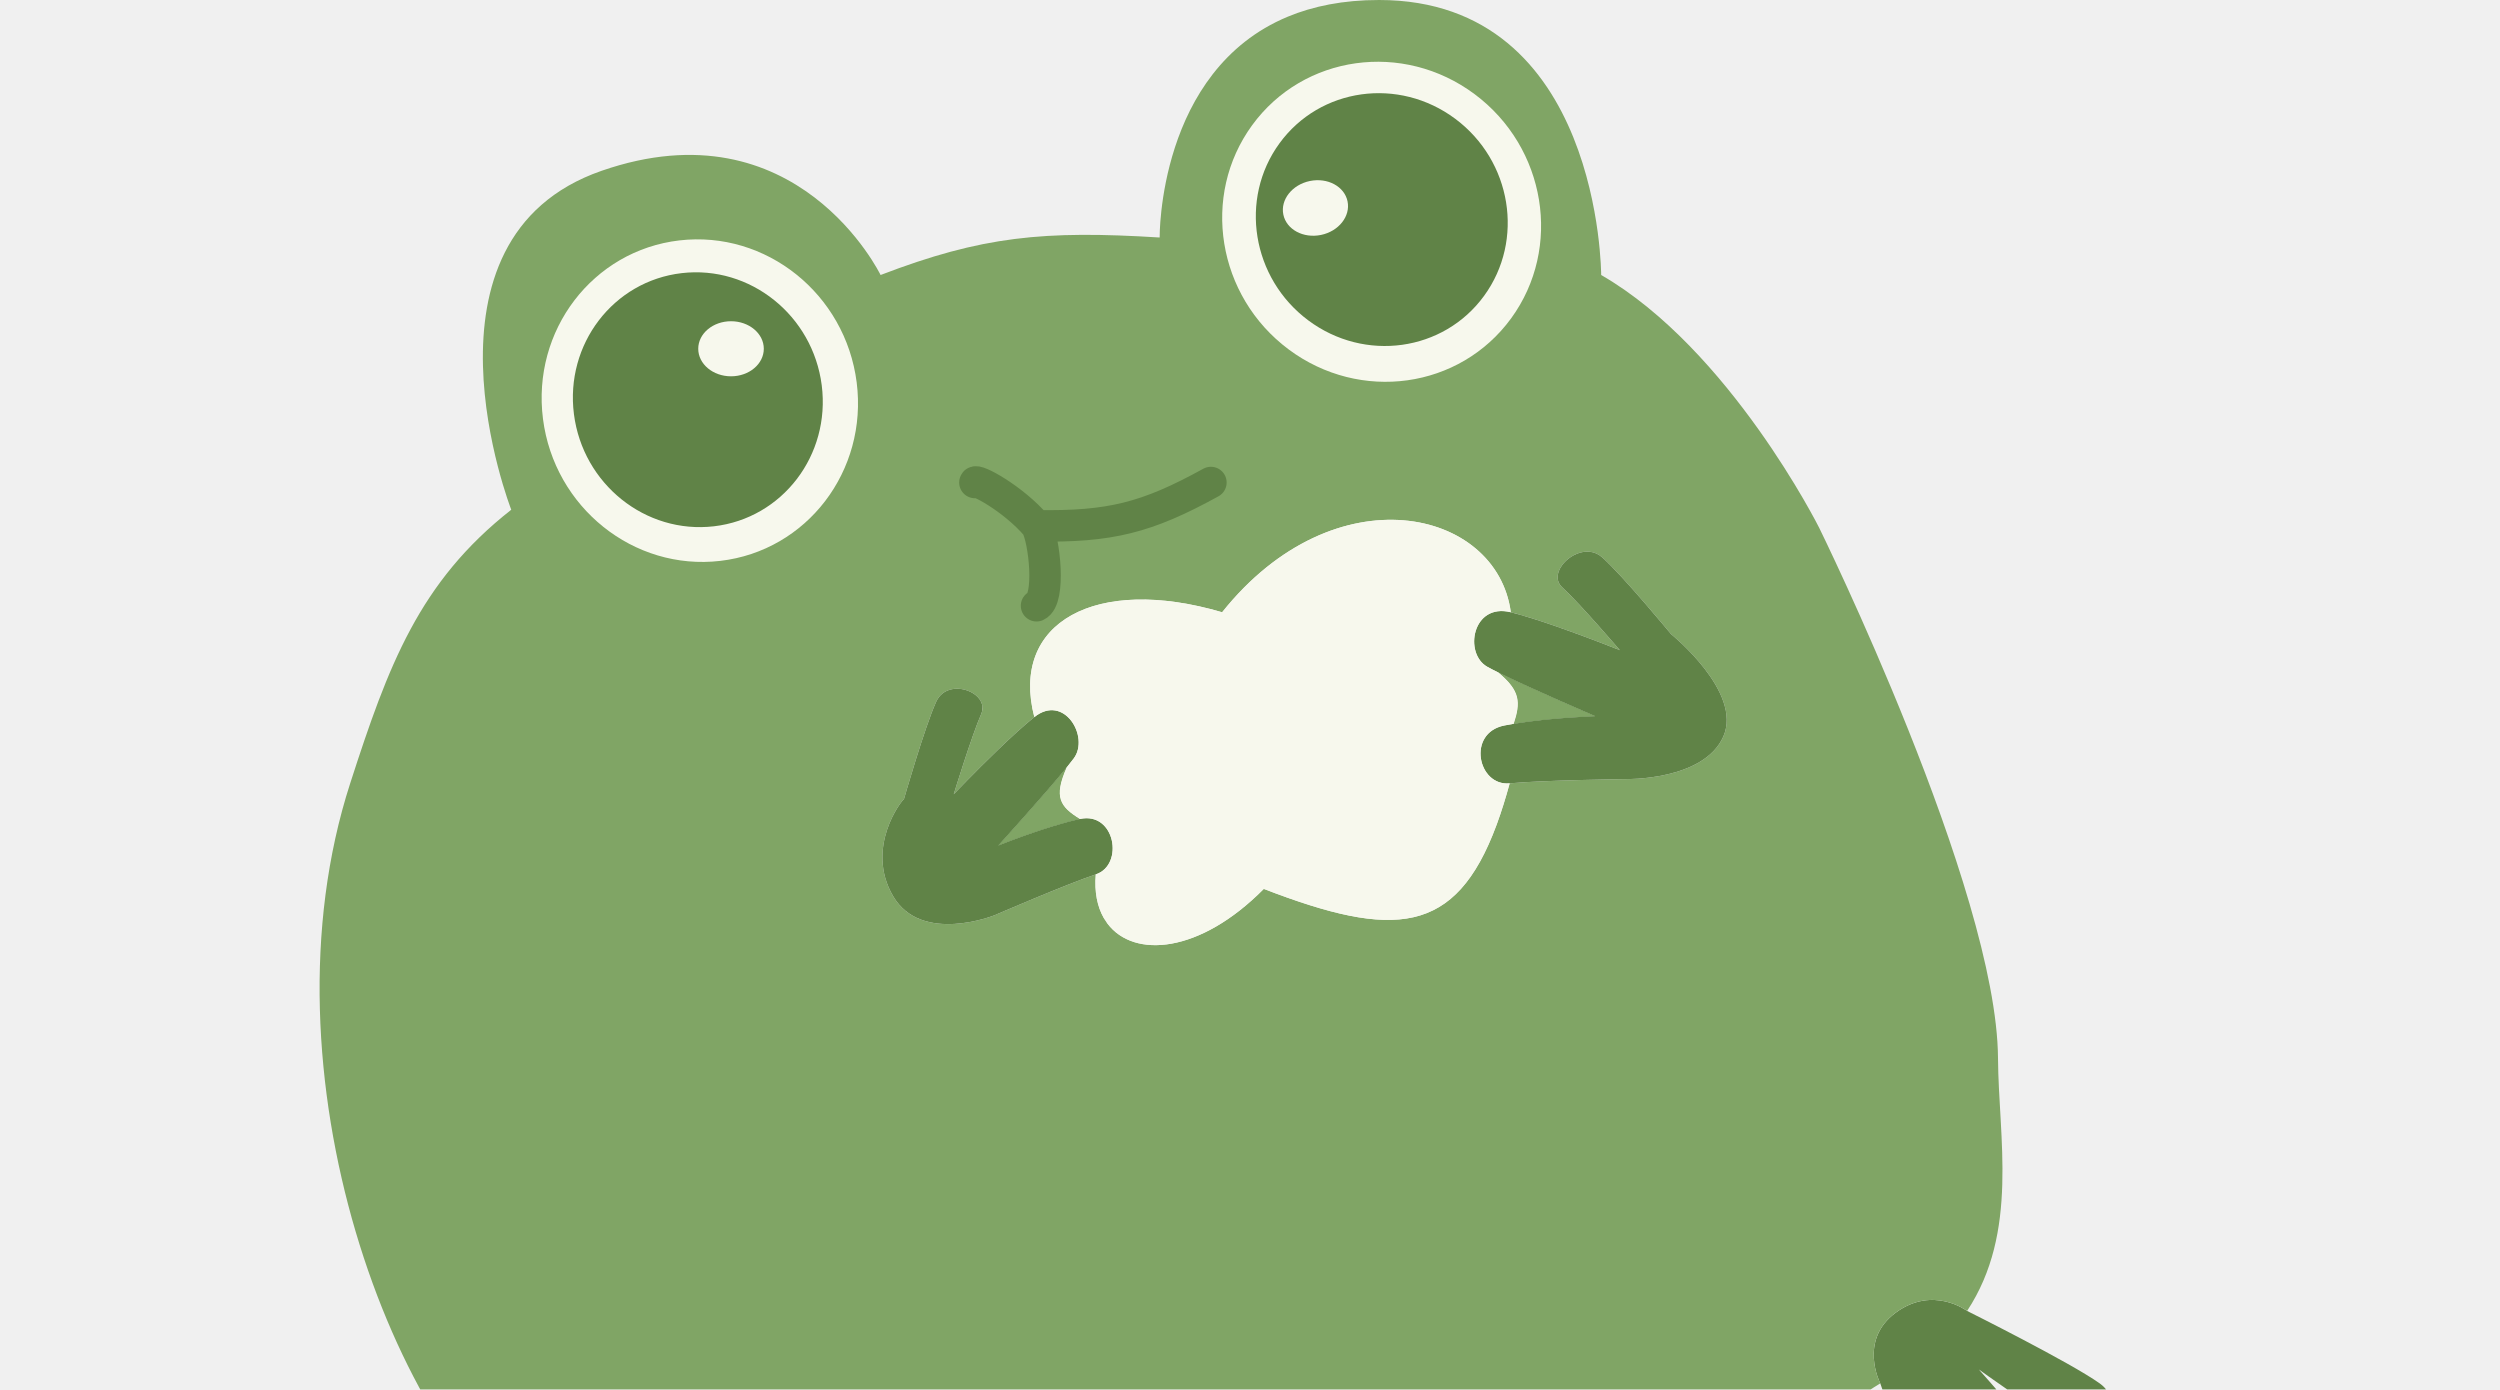
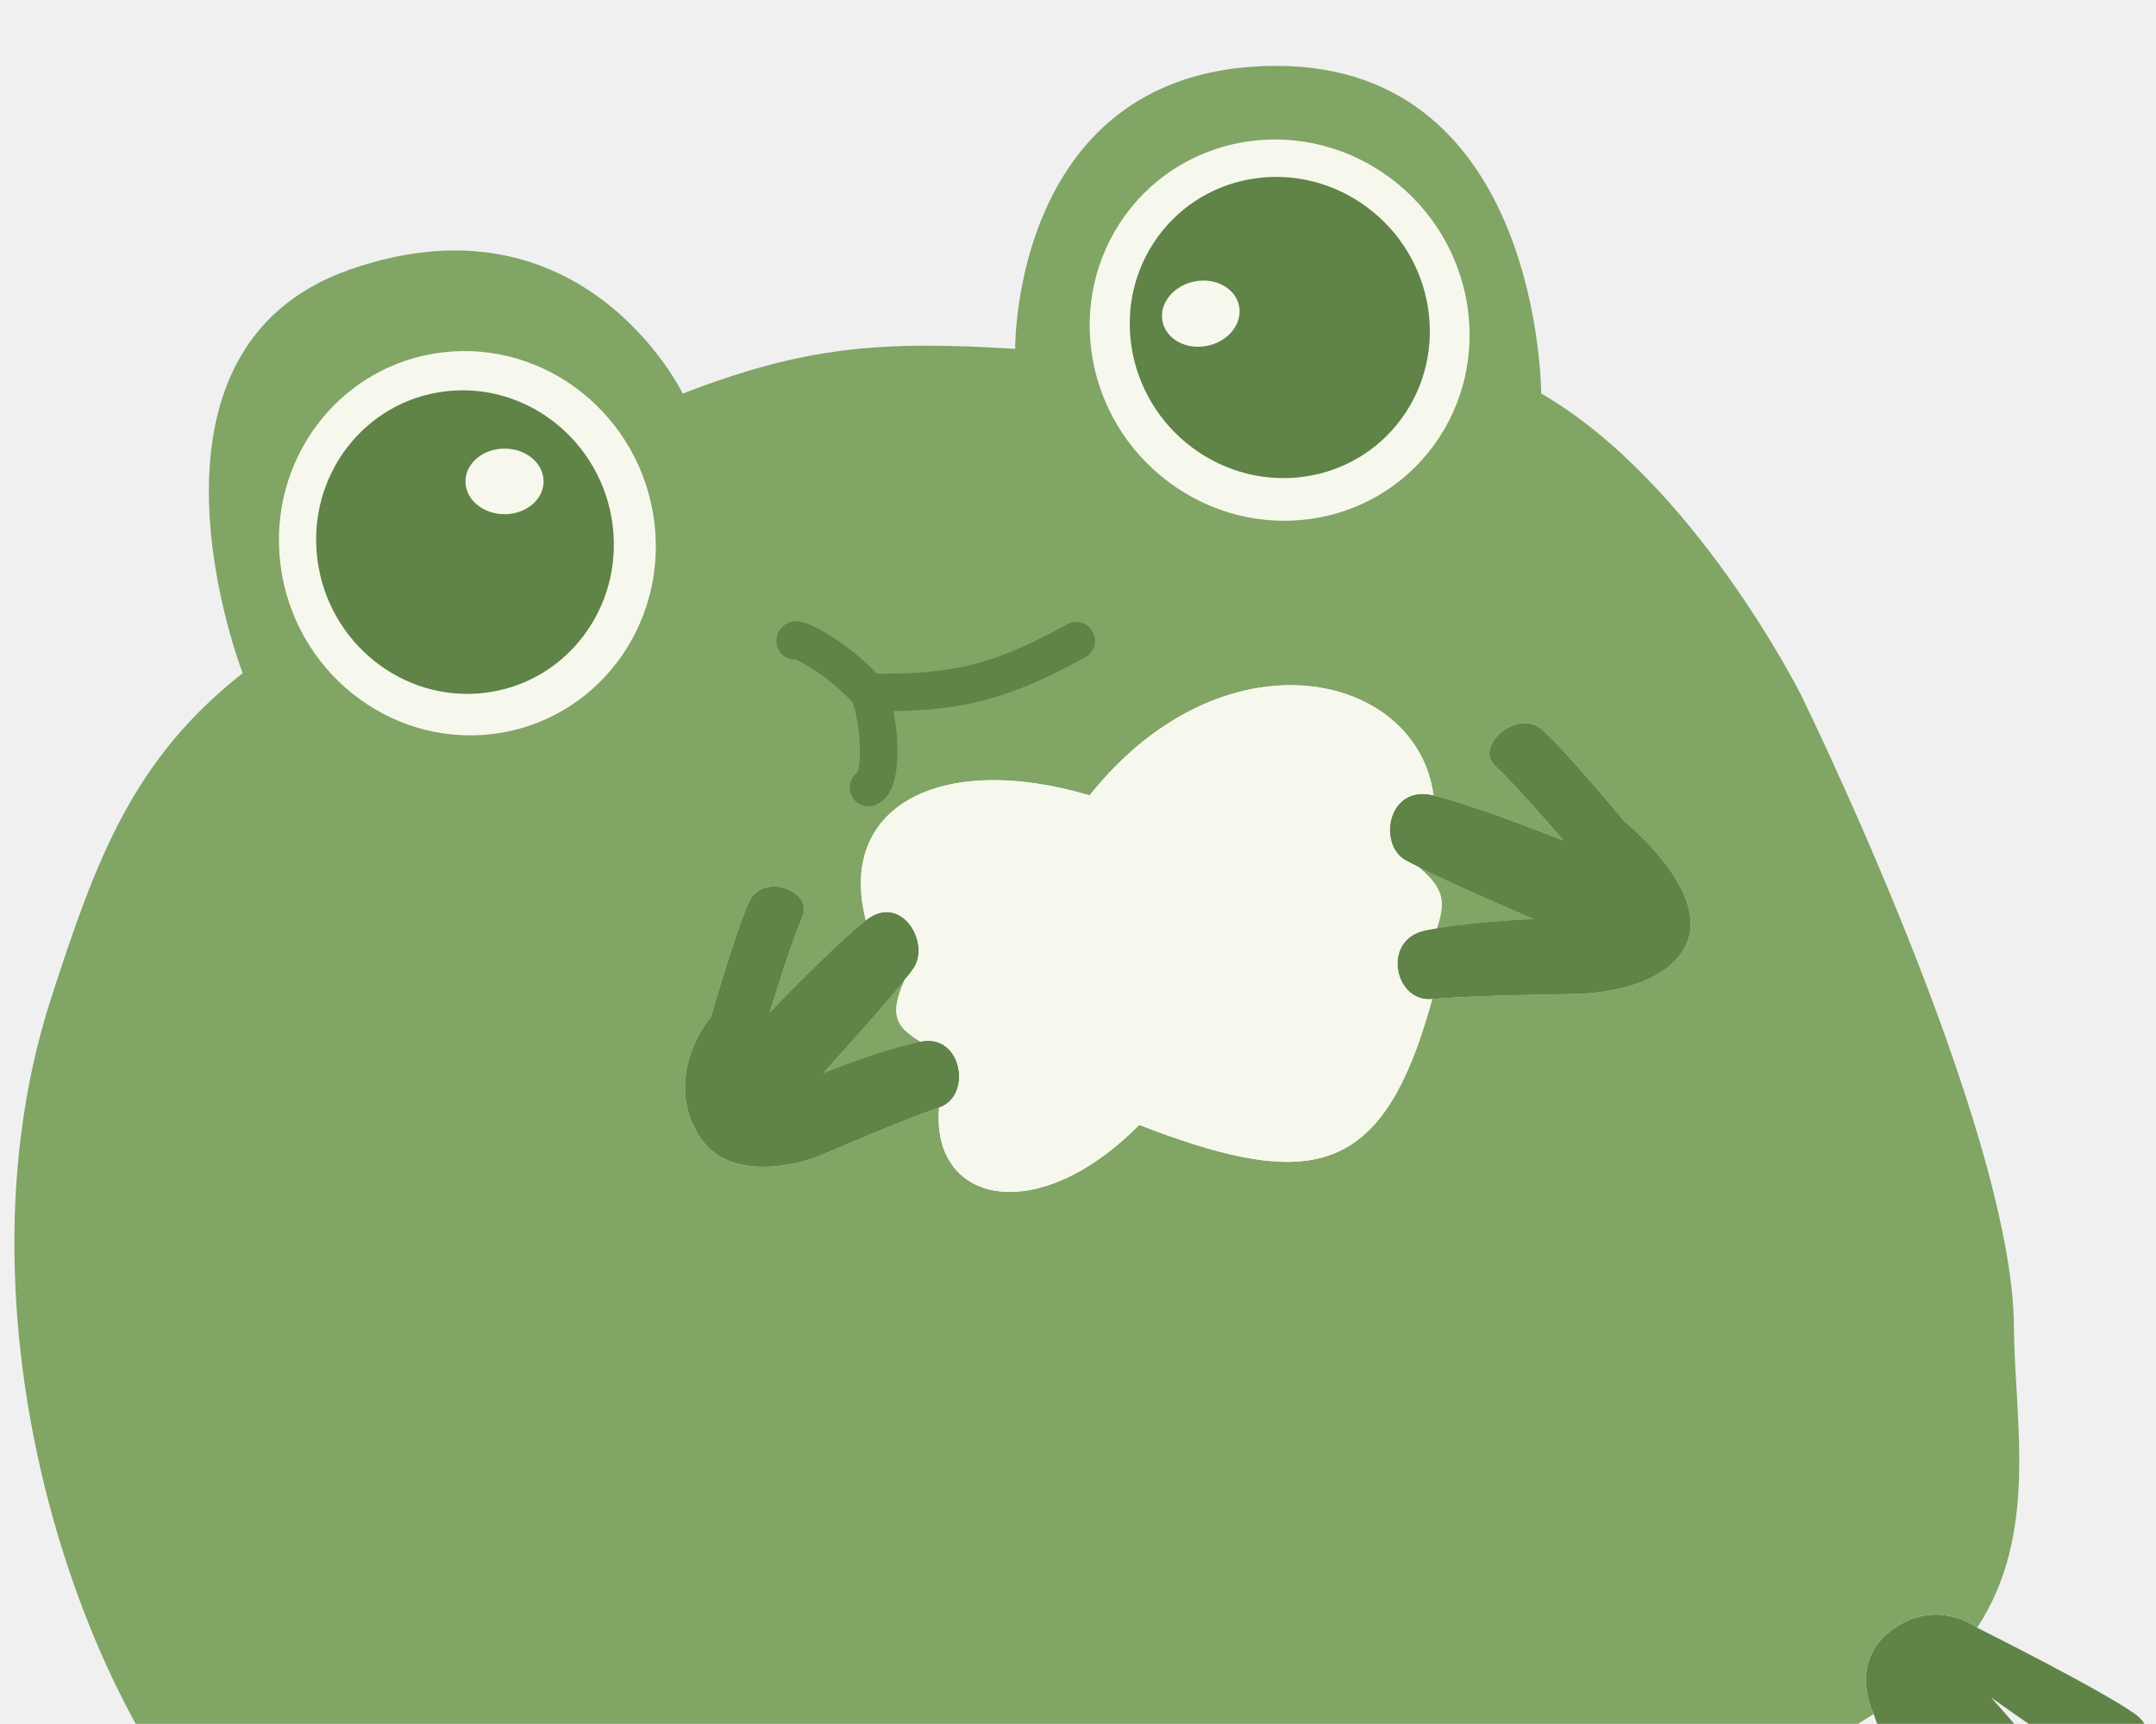
- <svg xmlns="http://www.w3.org/2000/svg" width="1130" height="628" viewBox="0 0 1130 628" fill="none">
+ <svg xmlns="http://www.w3.org/2000/svg" width="818" height="654" viewBox="0 0 818 654" fill="none">
  <g clip-path="url(#clip0_444_393)">
-     <path d="M563.316 718.568C558.898 716.063 552.668 712.547 547.572 709.674C547.572 709.674 494.675 691.315 482.751 706.382C476.499 716.011 478.936 720.072 478.936 720.072C478.936 720.072 493.988 759.514 496.433 770.034C498.878 780.553 518.361 779.011 516.75 766.157C515.139 753.304 509.937 736.156 509.937 736.156C509.937 736.156 531.477 759.625 538.634 765.965C545.79 772.306 562.167 764.589 554.64 753.165C547.112 741.741 529.694 721.844 529.694 721.844C529.694 721.844 550.101 730.194 557.455 734.26C564.809 738.325 572.087 723.54 563.316 718.568Z" fill-rule="evenodd" clip-rule="evenodd" fill="#608347" />
-     <path d="M949.039 625.276C935.866 615.859 889.129 592.547 889.129 592.547C889.129 592.547 873.734 580.826 856.79 593.381C839.845 605.937 849.881 625.276 849.881 625.276C849.881 625.276 866.205 671.737 867.453 679.27C868.702 686.804 886.908 685.548 886.908 677.386C886.908 669.225 876.867 629.043 876.867 629.043C876.867 629.043 908.88 671.737 917.66 683.037C926.439 694.338 943.384 685.547 935.232 670.48C927.08 655.413 894.439 618.998 894.439 618.998C894.439 618.998 921.432 638.46 933.977 645.366C946.522 652.272 962.211 634.693 949.039 625.276Z" fill-rule="evenodd" clip-rule="evenodd" fill="#608347" />
-     <path d="M451.282 382.145C451.282 382.145 472.187 373.665 488.118 370.18C479.117 364.608 476.163 360.394 482.111 346.933C472.266 359.039 451.282 382.145 451.282 382.145Z" fill="#80A565" />
-     <path d="M720.966 323.69C720.966 323.69 691.696 311.136 677.289 304.004C687.231 312.248 687.394 317.461 684.193 327.15C700.736 324.397 720.966 323.69 720.966 323.69Z" fill="#80A565" />
-     <path d="M723.73 124.302C723.73 124.302 723.73 -4.42444e-08 623.324 0C607.065 7.16478e-09 593.471 2.815 582.106 7.533C523.289 31.953 524.166 107.352 524.166 107.352C471.861 104.099 443.878 106.721 398.022 124.302C398.022 124.302 360.36 46.456 271.878 77.217C183.396 107.979 231.085 230.399 231.085 230.399C189.404 263.144 175.518 300.745 158.286 354.074C116.007 484.918 177.971 649.827 245.743 695.143C312.266 739.624 375.372 730.436 478.936 720.072C478.936 720.072 476.499 716.011 482.751 706.382C494.675 691.315 547.572 709.674 547.572 709.674C679.266 707.724 746.301 691.075 849.881 625.276C849.881 625.276 839.845 605.937 856.79 593.381C873.734 580.826 889.129 592.547 889.129 592.547C912.685 556.807 903.316 514.063 903.1 478.374C902.635 401.903 822.267 238.561 822.267 238.561C822.267 238.561 781.828 157.832 723.73 124.302ZM498.907 414.927C495.971 409.793 494.612 403.158 495.29 395.225C482.381 399.491 449.474 413.714 449.474 413.714C449.474 413.714 416.511 426.987 403.676 405.047C390.84 383.107 407.632 361.628 408.584 361.222C408.584 361.222 417.921 328.757 423.156 317.189C425.892 311.142 432.488 310.29 437.553 312.237C441.072 313.59 443.852 316.294 444.086 319.546C444.131 320.177 444.081 320.827 443.922 321.493C443.823 321.908 443.681 322.328 443.495 322.753C439.236 332.442 431.09 358.993 431.09 358.993C431.09 358.993 440.607 348.997 450.98 339.008C456.719 333.481 462.72 327.957 467.516 324.129C456.38 281.251 495.38 259.92 552.4 276.742C603.369 212.903 676.661 229.774 682.89 276.742C688.424 278.126 695.422 280.362 702.392 282.769C702.631 282.852 702.87 282.934 703.109 283.017C703.267 283.072 703.424 283.126 703.581 283.181C718.117 288.242 732.167 293.877 732.167 293.877C732.167 293.877 714.033 272.688 706.142 265.491C705.919 265.287 705.715 265.078 705.53 264.863C703.813 262.867 703.703 260.4 704.64 258.024C707.173 251.597 717.37 245.84 724.16 251.893C733.73 260.424 755.287 286.591 755.287 286.591C755.287 286.591 787.756 312.763 778.97 332.852C770.183 352.941 734.732 352.155 734.732 352.155C734.732 352.155 696.768 352.66 682.373 354.074C680.562 360.729 678.668 366.779 676.664 372.256C676.58 372.47 676.5 372.688 676.424 372.908C657.899 422.902 629.952 424.433 571.228 401.786C542.409 430.933 512.58 433.362 500.59 417.48C499.982 416.676 499.421 415.825 498.907 414.927Z" fill-rule="evenodd" clip-rule="evenodd" fill="#80A565" />
-     <path d="M498.907 414.927C499.421 415.825 499.982 416.676 500.59 417.48C500.044 416.566 499.484 415.716 498.907 414.927ZM488.118 370.18C472.187 373.665 451.282 382.145 451.282 382.145C451.282 382.145 472.266 359.039 482.111 346.933C476.163 360.394 479.117 364.608 488.118 370.18ZM702.392 282.769C702.803 282.917 703.199 283.055 703.581 283.181C703.424 283.126 703.267 283.072 703.109 283.017C702.87 282.934 702.631 282.852 702.392 282.769ZM684.193 327.15C700.736 324.397 720.966 323.69 720.966 323.69C720.966 323.69 691.696 311.136 677.289 304.004C687.231 312.248 687.394 317.461 684.193 327.15ZM443.922 321.493C444.081 320.827 444.131 320.177 444.086 319.546C444.032 320.204 443.977 320.853 443.922 321.493Z" fill-rule="evenodd" clip-rule="evenodd" fill="#80A565" />
-     <path d="M679.97 327.917C662.881 331.308 667.978 355.488 682.373 354.074C696.768 352.66 734.732 352.155 734.732 352.155C734.732 352.155 770.183 352.941 778.97 332.852C787.756 312.763 755.287 286.591 755.287 286.591C755.287 286.591 733.73 260.424 724.16 251.893C717.37 245.84 707.173 251.597 704.64 258.024C703.703 260.4 703.813 262.867 705.53 264.863C705.715 265.078 705.919 265.287 706.142 265.491C714.033 272.688 732.167 293.877 732.167 293.877C732.167 293.877 718.117 288.242 703.581 283.181C703.199 283.055 702.803 282.917 702.392 282.769C695.422 280.362 688.424 278.126 682.89 276.742C665.488 272.391 661.528 295.383 672.268 301.397C673.577 302.129 675.29 303.015 677.289 304.004C691.696 311.136 720.966 323.69 720.966 323.69C720.966 323.69 700.736 324.397 684.193 327.15C682.752 327.39 681.339 327.645 679.97 327.917Z" fill="#608347" />
-     <path d="M485.385 342.749C492.519 333.049 480.98 313.385 467.516 324.129C462.72 327.957 456.719 333.481 450.98 339.008C440.607 348.997 431.09 358.993 431.09 358.993C431.09 358.993 439.236 332.442 443.495 322.753C443.681 322.328 443.823 321.908 443.922 321.493C443.977 320.853 444.032 320.204 444.086 319.546C443.852 316.294 441.072 313.59 437.553 312.237C432.488 310.29 425.892 311.142 423.156 317.189C417.921 328.757 408.584 361.222 408.584 361.222C407.632 361.628 390.84 383.107 403.676 405.047C416.511 426.987 449.474 413.714 449.474 413.714C449.474 413.714 482.381 399.491 495.29 395.225C508.2 390.958 504.048 366.694 488.118 370.18C472.187 373.665 451.282 382.145 451.282 382.145C451.282 382.145 472.266 359.039 482.111 346.933C483.427 345.315 484.544 343.893 485.385 342.749Z" fill="#608347" />
-     <path d="M467.516 324.129C480.98 313.385 492.519 333.049 485.385 342.749C484.544 343.893 483.427 345.315 482.111 346.933C476.163 360.394 479.117 364.608 488.118 370.18C504.048 366.694 508.2 390.958 495.29 395.225C494.612 403.158 495.971 409.793 498.907 414.927C499.484 415.716 500.044 416.566 500.59 417.48C512.58 433.362 542.409 430.933 571.228 401.786C629.952 424.433 657.899 422.902 676.424 372.908C676.5 372.688 676.58 372.47 676.664 372.256C678.668 366.779 680.562 360.729 682.373 354.074C667.978 355.488 662.881 331.308 679.97 327.917C681.339 327.645 682.752 327.39 684.193 327.15C687.394 317.461 687.231 312.248 677.289 304.004C675.29 303.015 673.577 302.129 672.268 301.397C661.528 295.383 665.488 272.391 682.89 276.742C676.661 229.774 603.369 212.903 552.4 276.742C495.38 259.92 456.38 281.251 467.516 324.129Z" fill="#F7F8ED" />
-     <path d="M440.656 218.093C440.761 216.125 457.843 225.205 468.511 237.651M468.511 237.651C472.157 244.17 474.966 270.933 468.511 273.802M468.511 237.651C501.662 238.221 518.293 234.095 547.332 218.093" stroke-width="14.223" stroke-linecap="round" stroke="#608347" />
-     <ellipse cx="71.374" cy="73.015" rx="71.374" ry="73.015" transform="matrix(0.993278 -0.115754 0.12652 0.991964 236.191 116.926)" fill="#F7F8ED" />
-     <ellipse cx="71.374" cy="73.015" rx="71.374" ry="73.015" transform="matrix(-0.588909 0.808199 0.801765 0.59764 607.992 -1.07422)" fill="#F7F8ED" />
-     <ellipse cx="56.382" cy="57.678" rx="56.382" ry="57.678" transform="matrix(0.993278 -0.115754 0.12652 0.991964 252.121 129.981)" fill="#608347" />
-     <ellipse cx="56.382" cy="57.678" rx="56.382" ry="57.678" transform="matrix(-0.588909 0.808199 0.801765 0.59764 611.523 19.2158)" fill="#608347" />
-     <ellipse cx="330.422" cy="157.644" rx="14.816" ry="12.445" fill="#F7F8ED" />
-     <ellipse cx="14.816" cy="12.445" rx="14.816" ry="12.445" transform="matrix(-0.979392 0.201967 0.201967 0.979392 606.578 78.8223)" fill="#F7F8ED" />
+     <path d="M424.316 743.568C419.898 741.063 413.668 737.547 408.572 734.674C408.572 734.674 355.675 716.315 343.751 731.382C337.499 741.011 339.936 745.072 339.936 745.072C339.936 745.072 354.988 784.514 357.433 795.034C359.878 805.553 379.361 804.011 377.75 791.157C376.139 778.304 370.937 761.156 370.937 761.156C370.937 761.156 392.477 784.625 399.634 790.965C406.79 797.306 423.167 789.589 415.64 778.165C408.112 766.741 390.694 746.844 390.694 746.844C390.694 746.844 411.101 755.194 418.455 759.26C425.809 763.325 433.087 748.54 424.316 743.568Z" fill-rule="evenodd" clip-rule="evenodd" fill="#608347" />
+     <path d="M810.039 650.276C796.866 640.859 750.129 617.547 750.129 617.547C750.129 617.547 734.734 605.826 717.79 618.381C700.845 630.937 710.881 650.276 710.881 650.276C710.881 650.276 727.205 696.737 728.453 704.27C729.702 711.804 747.908 710.548 747.908 702.386C747.908 694.225 737.867 654.043 737.867 654.043C737.867 654.043 769.88 696.737 778.66 708.037C787.439 719.338 804.384 710.547 796.232 695.48C788.08 680.413 755.439 643.998 755.439 643.998C755.439 643.998 782.432 663.46 794.977 670.366C807.522 677.272 823.211 659.693 810.039 650.276Z" fill-rule="evenodd" clip-rule="evenodd" fill="#608347" />
+     <path d="M312.282 407.145C312.282 407.145 333.187 398.665 349.118 395.18C340.117 389.608 337.163 385.394 343.111 371.933C333.266 384.039 312.282 407.145 312.282 407.145Z" fill="#80A565" />
+     <path d="M581.966 348.69C581.966 348.69 552.696 336.136 538.289 329.004C548.231 337.248 548.394 342.461 545.193 352.15C561.736 349.397 581.966 348.69 581.966 348.69Z" fill="#80A565" />
+     <path d="M584.73 149.302C584.73 149.302 584.73 25 484.324 25C468.065 25 454.471 27.815 443.106 32.533C384.289 56.953 385.166 132.352 385.166 132.352C332.861 129.099 304.878 131.721 259.022 149.302C259.022 149.302 221.36 71.456 132.878 102.217C44.396 132.979 92.085 255.399 92.085 255.399C50.404 288.144 36.518 325.745 19.286 379.074C-22.993 509.918 38.971 674.827 106.743 720.143C173.266 764.624 236.372 755.436 339.936 745.072C339.936 745.072 337.499 741.011 343.751 731.382C355.675 716.315 408.572 734.674 408.572 734.674C540.266 732.724 607.301 716.075 710.881 650.276C710.881 650.276 700.845 630.937 717.79 618.381C734.734 605.826 750.129 617.547 750.129 617.547C773.685 581.807 764.316 539.063 764.1 503.374C763.635 426.903 683.267 263.561 683.267 263.561C683.267 263.561 642.828 182.832 584.73 149.302ZM359.907 439.927C356.971 434.793 355.612 428.158 356.29 420.225C343.381 424.491 310.474 438.714 310.474 438.714C310.474 438.714 277.511 451.987 264.676 430.047C251.84 408.107 268.632 386.628 269.584 386.222C269.584 386.222 278.921 353.757 284.156 342.189C286.892 336.142 293.488 335.29 298.553 337.237C302.072 338.59 304.852 341.294 305.086 344.546C305.131 345.177 305.081 345.827 304.922 346.493C304.823 346.908 304.681 347.328 304.495 347.753C300.236 357.442 292.09 383.993 292.09 383.993C292.09 383.993 301.607 373.997 311.98 364.008C317.719 358.481 323.72 352.957 328.516 349.129C317.38 306.251 356.38 284.92 413.4 301.742C464.369 237.903 537.661 254.774 543.89 301.742C549.424 303.126 556.422 305.362 563.392 307.769C563.631 307.852 563.87 307.934 564.109 308.017C564.267 308.072 564.424 308.126 564.581 308.181C579.117 313.242 593.167 318.877 593.167 318.877C593.167 318.877 575.033 297.688 567.142 290.491C566.919 290.287 566.715 290.078 566.53 289.863C564.813 287.867 564.703 285.4 565.64 283.024C568.173 276.597 578.37 270.84 585.16 276.893C594.73 285.424 616.287 311.591 616.287 311.591C616.287 311.591 648.756 337.763 639.97 357.852C631.183 377.941 595.732 377.155 595.732 377.155C595.732 377.155 557.768 377.66 543.373 379.074C541.562 385.729 539.668 391.779 537.664 397.256C537.58 397.47 537.5 397.688 537.424 397.908C518.899 447.902 490.952 449.433 432.228 426.786C403.409 455.933 373.58 458.362 361.59 442.48C360.982 441.676 360.421 440.825 359.907 439.927Z" fill-rule="evenodd" clip-rule="evenodd" fill="#80A565" />
+     <path d="M359.907 439.927C360.421 440.825 360.982 441.676 361.59 442.48C361.044 441.566 360.484 440.716 359.907 439.927ZM349.118 395.18C333.187 398.665 312.282 407.145 312.282 407.145C312.282 407.145 333.266 384.039 343.111 371.933C337.163 385.394 340.117 389.608 349.118 395.18ZM563.392 307.769C563.803 307.917 564.199 308.055 564.581 308.181C564.424 308.126 564.267 308.072 564.109 308.017C563.87 307.934 563.631 307.852 563.392 307.769ZM545.193 352.15C561.736 349.397 581.966 348.69 581.966 348.69C581.966 348.69 552.696 336.136 538.289 329.004C548.231 337.248 548.394 342.461 545.193 352.15ZM304.922 346.493C305.081 345.827 305.131 345.177 305.086 344.546C305.032 345.204 304.977 345.853 304.922 346.493Z" fill-rule="evenodd" clip-rule="evenodd" fill="#80A565" />
+     <path d="M540.97 352.917C523.881 356.308 528.978 380.488 543.373 379.074C557.768 377.66 595.732 377.155 595.732 377.155C595.732 377.155 631.183 377.941 639.97 357.852C648.756 337.763 616.287 311.591 616.287 311.591C616.287 311.591 594.73 285.424 585.16 276.893C578.37 270.84 568.173 276.597 565.64 283.024C564.703 285.4 564.813 287.867 566.53 289.863C566.715 290.078 566.919 290.287 567.142 290.491C575.033 297.688 593.167 318.877 593.167 318.877C593.167 318.877 579.117 313.242 564.581 308.181C564.199 308.055 563.803 307.917 563.392 307.769C556.422 305.362 549.424 303.126 543.89 301.742C526.488 297.391 522.528 320.383 533.268 326.397C534.577 327.129 536.29 328.015 538.289 329.004C552.696 336.136 581.966 348.69 581.966 348.69C581.966 348.69 561.736 349.397 545.193 352.15C543.752 352.39 542.339 352.645 540.97 352.917Z" fill="#608347" />
+     <path d="M346.385 367.749C353.519 358.049 341.98 338.385 328.516 349.129C323.72 352.957 317.719 358.481 311.98 364.008C301.607 373.997 292.09 383.993 292.09 383.993C292.09 383.993 300.236 357.442 304.495 347.753C304.681 347.328 304.823 346.908 304.922 346.493C304.977 345.853 305.032 345.204 305.086 344.546C304.852 341.294 302.072 338.59 298.553 337.237C293.488 335.29 286.892 336.142 284.156 342.189C278.921 353.757 269.584 386.222 269.584 386.222C268.632 386.628 251.84 408.107 264.676 430.047C277.511 451.987 310.474 438.714 310.474 438.714C310.474 438.714 343.381 424.491 356.29 420.225C369.2 415.958 365.048 391.694 349.118 395.18C333.187 398.665 312.282 407.145 312.282 407.145C312.282 407.145 333.266 384.039 343.111 371.933C344.427 370.315 345.544 368.893 346.385 367.749Z" fill="#608347" />
+     <path d="M328.516 349.129C341.98 338.385 353.519 358.049 346.385 367.749C345.544 368.893 344.427 370.315 343.111 371.933C337.163 385.394 340.117 389.608 349.118 395.18C365.048 391.694 369.2 415.958 356.29 420.225C355.612 428.158 356.971 434.793 359.907 439.927C360.484 440.716 361.044 441.566 361.59 442.48C373.58 458.362 403.409 455.933 432.228 426.786C490.952 449.433 518.899 447.902 537.424 397.908C537.5 397.688 537.58 397.47 537.664 397.256C539.668 391.779 541.562 385.729 543.373 379.074C528.978 380.488 523.881 356.308 540.97 352.917C542.339 352.645 543.752 352.39 545.193 352.15C548.394 342.461 548.231 337.248 538.289 329.004C536.29 328.015 534.577 327.129 533.268 326.397C522.528 320.383 526.488 297.391 543.89 301.742C537.661 254.774 464.369 237.903 413.4 301.742C356.38 284.92 317.38 306.251 328.516 349.129Z" fill="#F7F8ED" />
+     <path d="M301.656 243.093C301.761 241.125 318.843 250.205 329.511 262.651M329.511 262.651C333.157 269.17 335.966 295.933 329.511 298.802M329.511 262.651C362.662 263.221 379.293 259.095 408.332 243.093" stroke-width="14.223" stroke-linecap="round" stroke="#608347" />
+     <ellipse cx="71.374" cy="73.015" rx="71.374" ry="73.015" transform="matrix(0.993278 -0.115754 0.12652 0.991964 97.1914 141.926)" fill="#F7F8ED" />
+     <ellipse cx="71.374" cy="73.015" rx="71.374" ry="73.015" transform="matrix(-0.588909 0.808199 0.801765 0.59764 468.992 23.926)" fill="#F7F8ED" />
+     <ellipse cx="56.382" cy="57.678" rx="56.382" ry="57.678" transform="matrix(0.993278 -0.115754 0.12652 0.991964 113.121 154.981)" fill="#608347" />
+     <ellipse cx="56.382" cy="57.678" rx="56.382" ry="57.678" transform="matrix(-0.588909 0.808199 0.801765 0.59764 472.523 44.2158)" fill="#608347" />
+     <ellipse cx="191.422" cy="182.644" rx="14.816" ry="12.445" fill="#F7F8ED" />
+     <ellipse cx="14.816" cy="12.445" rx="14.816" ry="12.445" transform="matrix(-0.979392 0.201967 0.201967 0.979392 467.578 103.822)" fill="#F7F8ED" />
  </g>
  <defs>
    <clipPath id="clip0_444_393">
-       <rect width="1130" height="628" fill="white" />
+       <rect width="818" height="654" fill="white" />
    </clipPath>
  </defs>
</svg>
